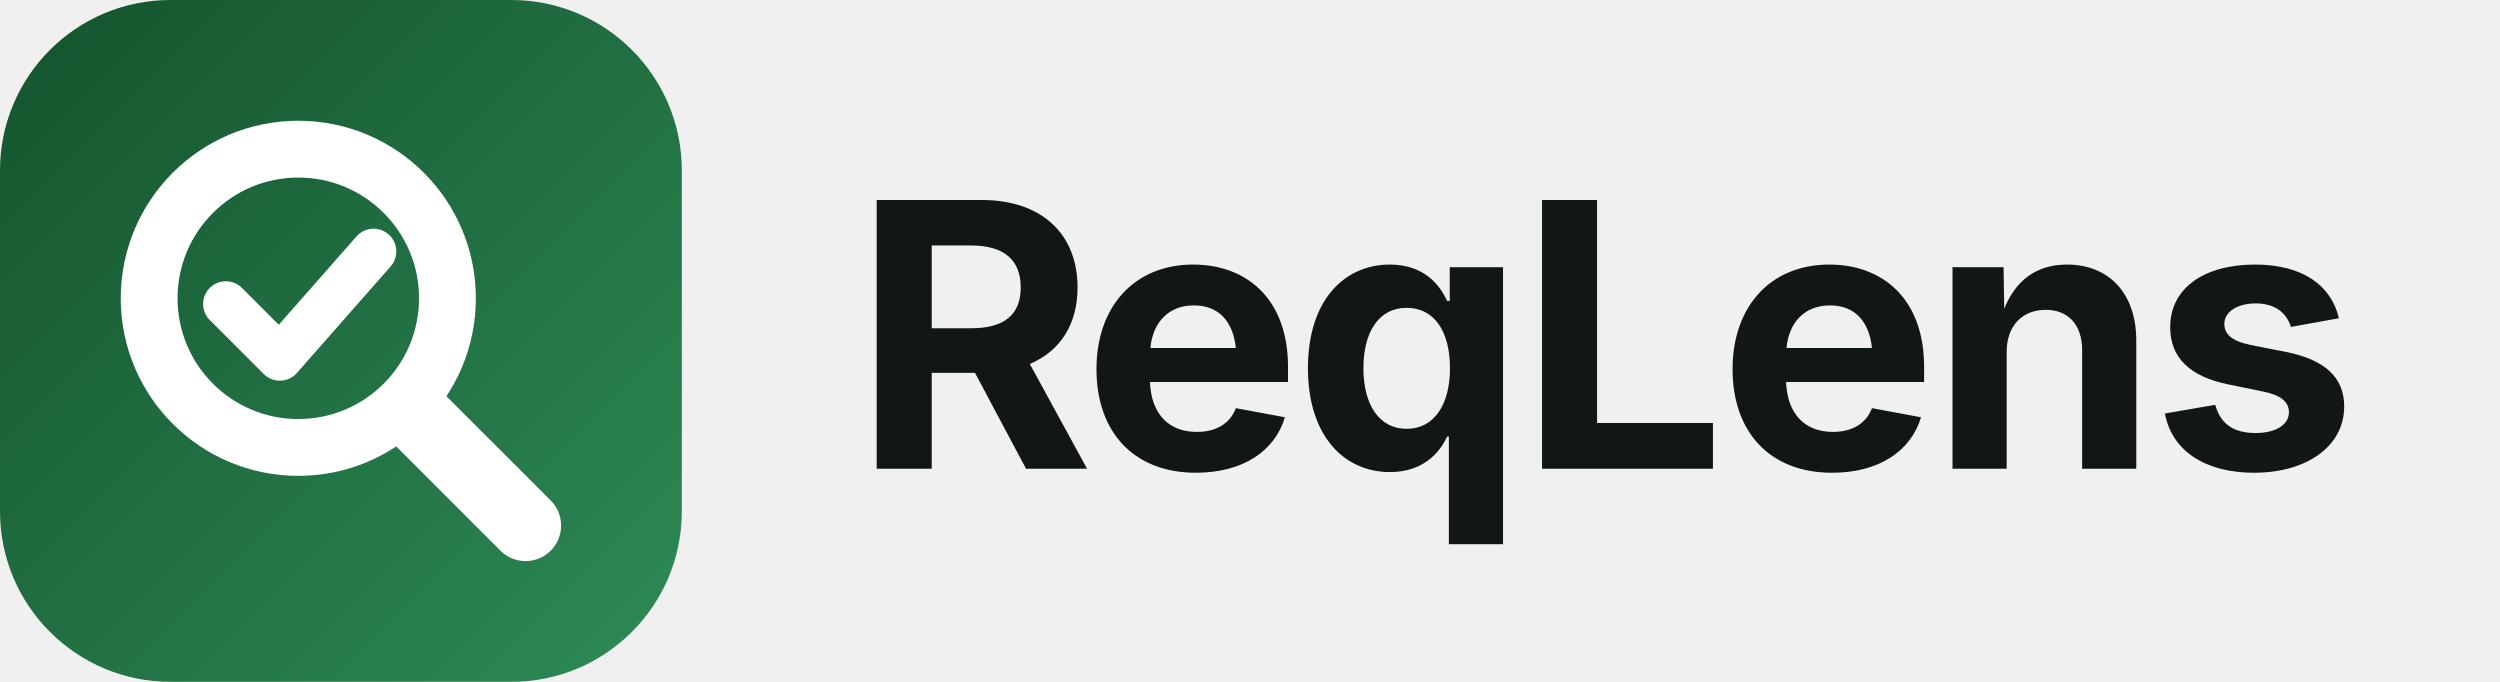
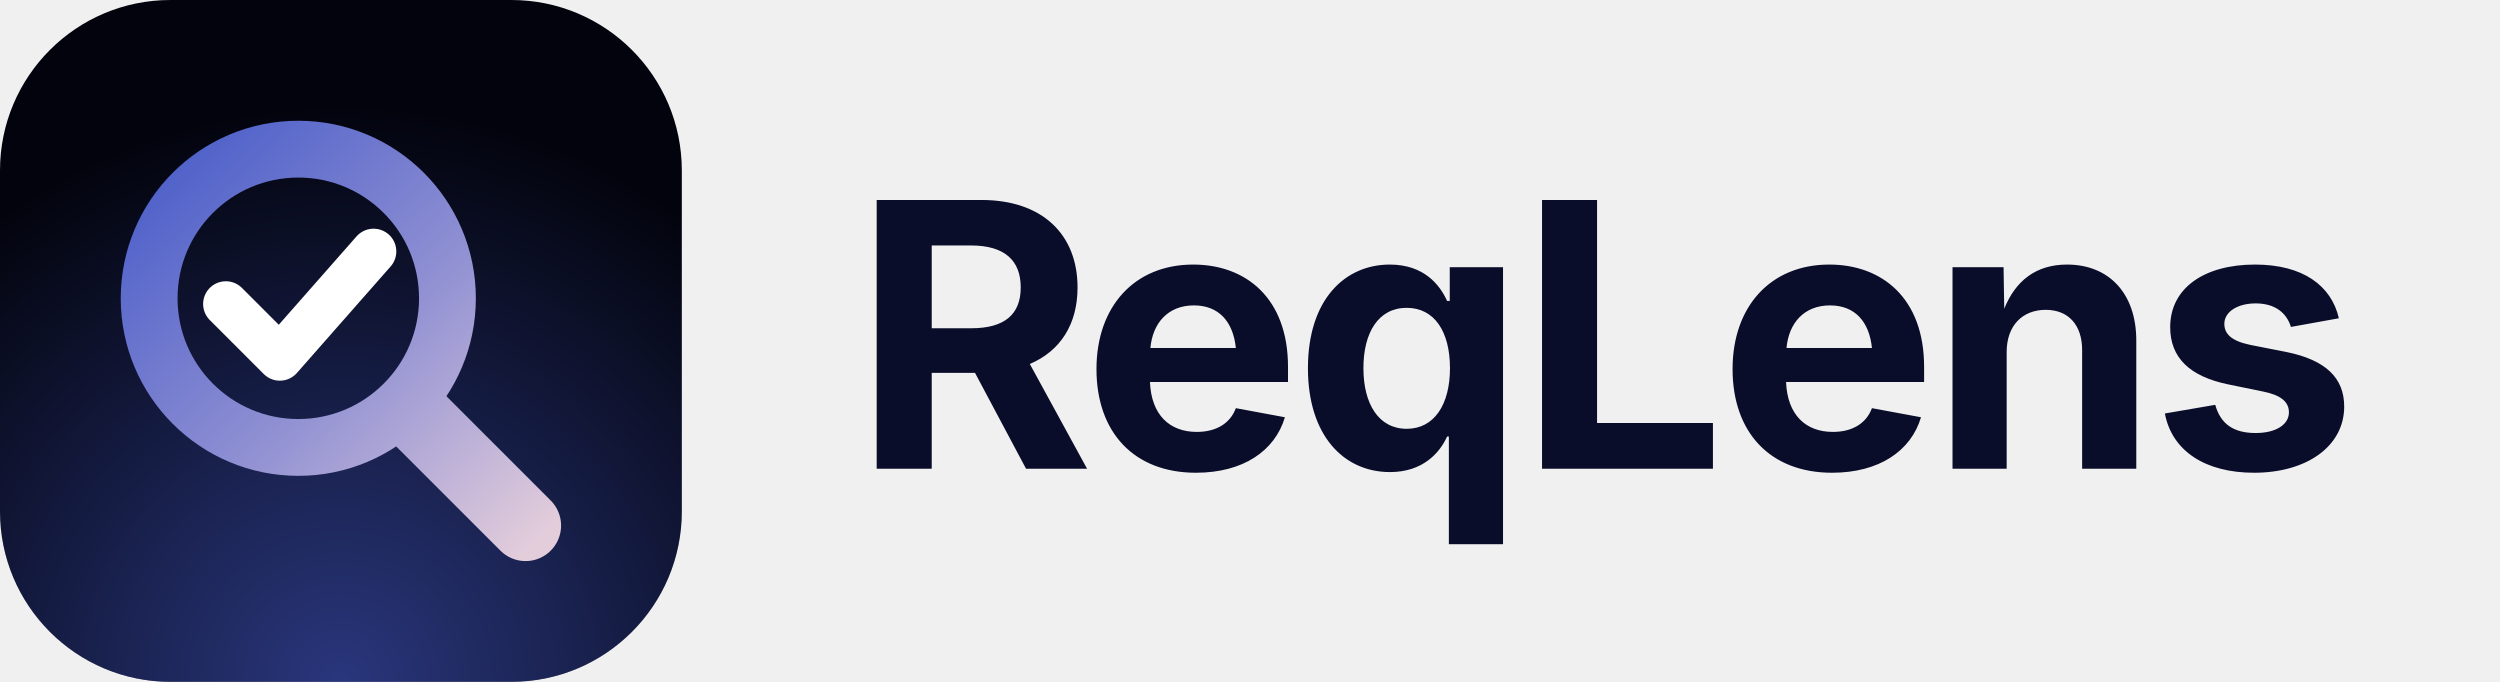
<svg xmlns="http://www.w3.org/2000/svg" viewBox="0 0 176 48" width="176" height="48" role="img" aria-label="ReqLens">
  <svg x="0" y="0" width="48" height="48" viewBox="0 0 48 48" role="img" aria-label="ReqLens">
    <defs>
-       <linearGradient id="rl-light" x1="0" y1="0" x2="1" y2="1">
-         <stop offset="0" stop-color="#14532D" />
-         <stop offset="1" stop-color="#2E8B57" />
+       <linearGradient id="rl-light" gradientUnits="userSpaceOnUse" x1="10" y1="9" x2="38" y2="38">
+         <stop offset="0" stop-color="#4459C8" />
+         <stop offset=".55" stop-color="#9191D3" />
+         <stop offset="1" stop-color="#E3CDDB" />
      </linearGradient>
+       <radialGradient id="rl-lightg" cx=".5" cy="1" r=".85">
+         <stop offset="0" stop-color="#4459C8" stop-opacity=".6" />
+         <stop offset="1" stop-color="#4459C8" stop-opacity="0" />
+       </radialGradient>
    </defs>
-     <rect width="48" height="48" rx="12" fill="url(#rl-light)" />
-     <circle cx="21.0" cy="21.0" r="10.5" fill="none" stroke="#FFFFFF" stroke-width="4.0" />
-     <path d="M28.9 28.9L37.0 37.0" stroke="#FFFFFF" stroke-width="5.0" stroke-linecap="round" />
+     <rect width="48" height="48" rx="12" fill="#02030C" />
+     <rect width="48" height="48" rx="12" fill="url(#rl-lightg)" />
+     <circle cx="21.0" cy="21.0" r="10.5" fill="none" stroke="url(#rl-light)" stroke-width="4.0" />
+     <path d="M28.9 28.9L37.0 37.0" stroke="url(#rl-light)" stroke-width="5.0" stroke-linecap="round" />
    <polyline points="15.9,21.4 19.7,25.2 26.3,17.7" fill="none" stroke="#FFFFFF" stroke-width="3.2" stroke-linecap="round" stroke-linejoin="round" />
  </svg>
-   <text x="60" y="33" fill="#111813" font-family="Inter, 'Segoe UI', Roboto, Arial, sans-serif" font-size="26" font-weight="700" letter-spacing="-0.6">ReqLens</text>
+   <text x="60" y="33" fill="#0A0D2A" font-family="Inter, 'Segoe UI', Roboto, Arial, sans-serif" font-size="26" font-weight="700" letter-spacing="-0.6">ReqLens</text>
</svg>
